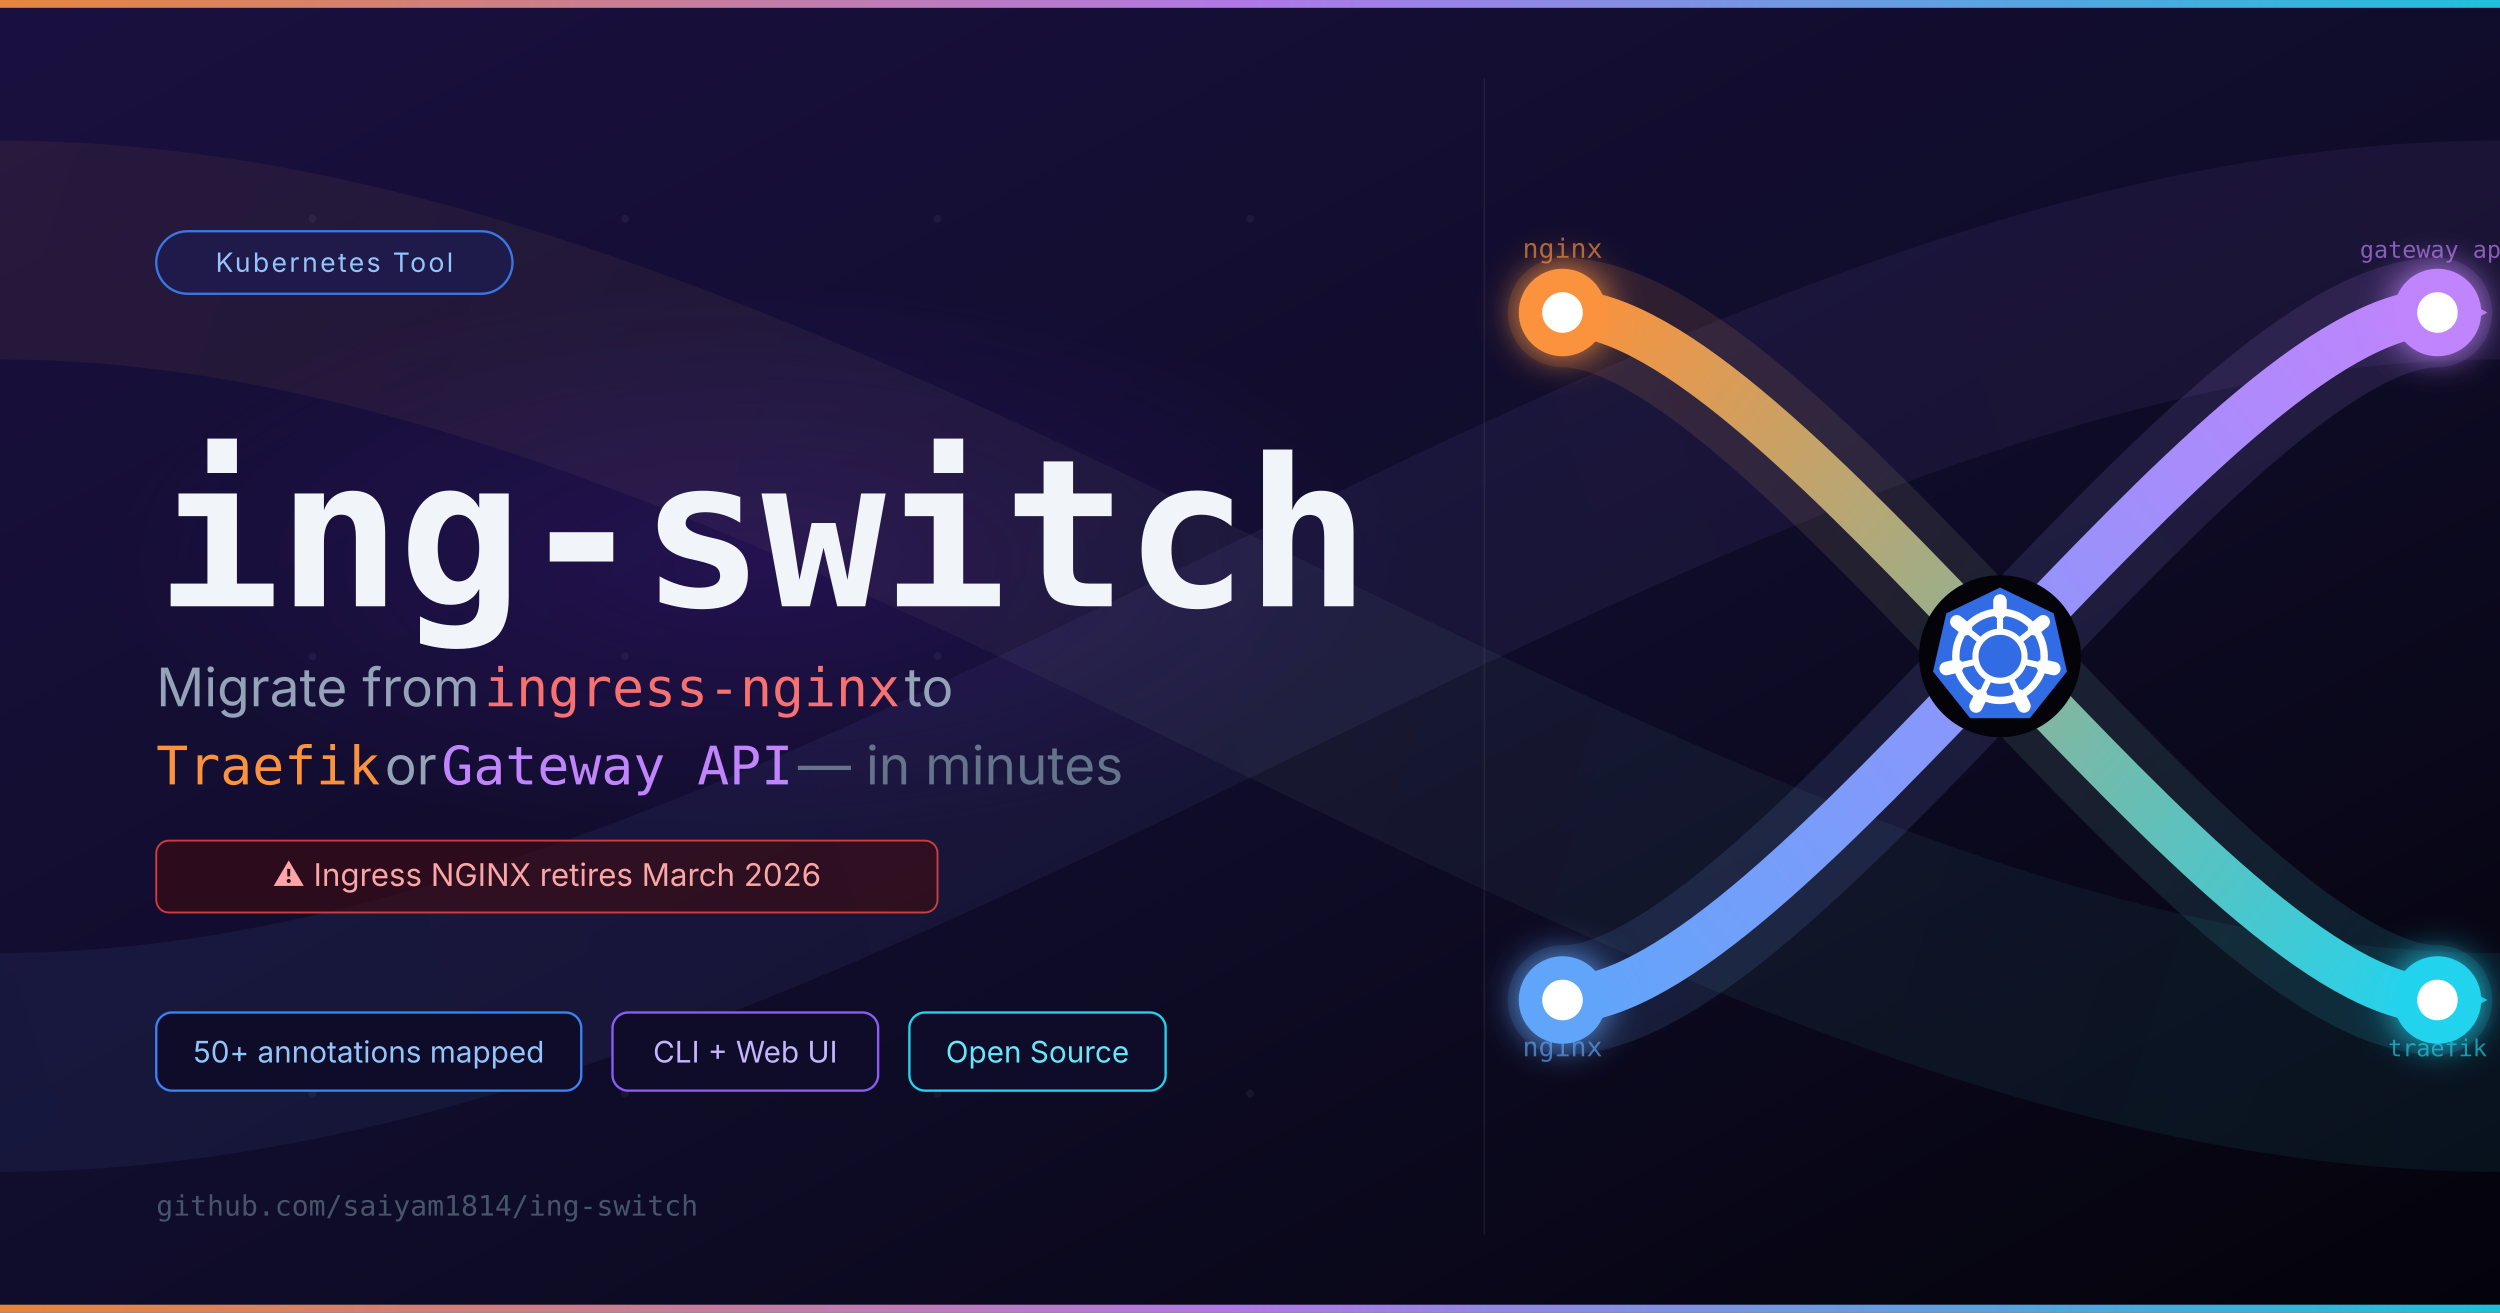
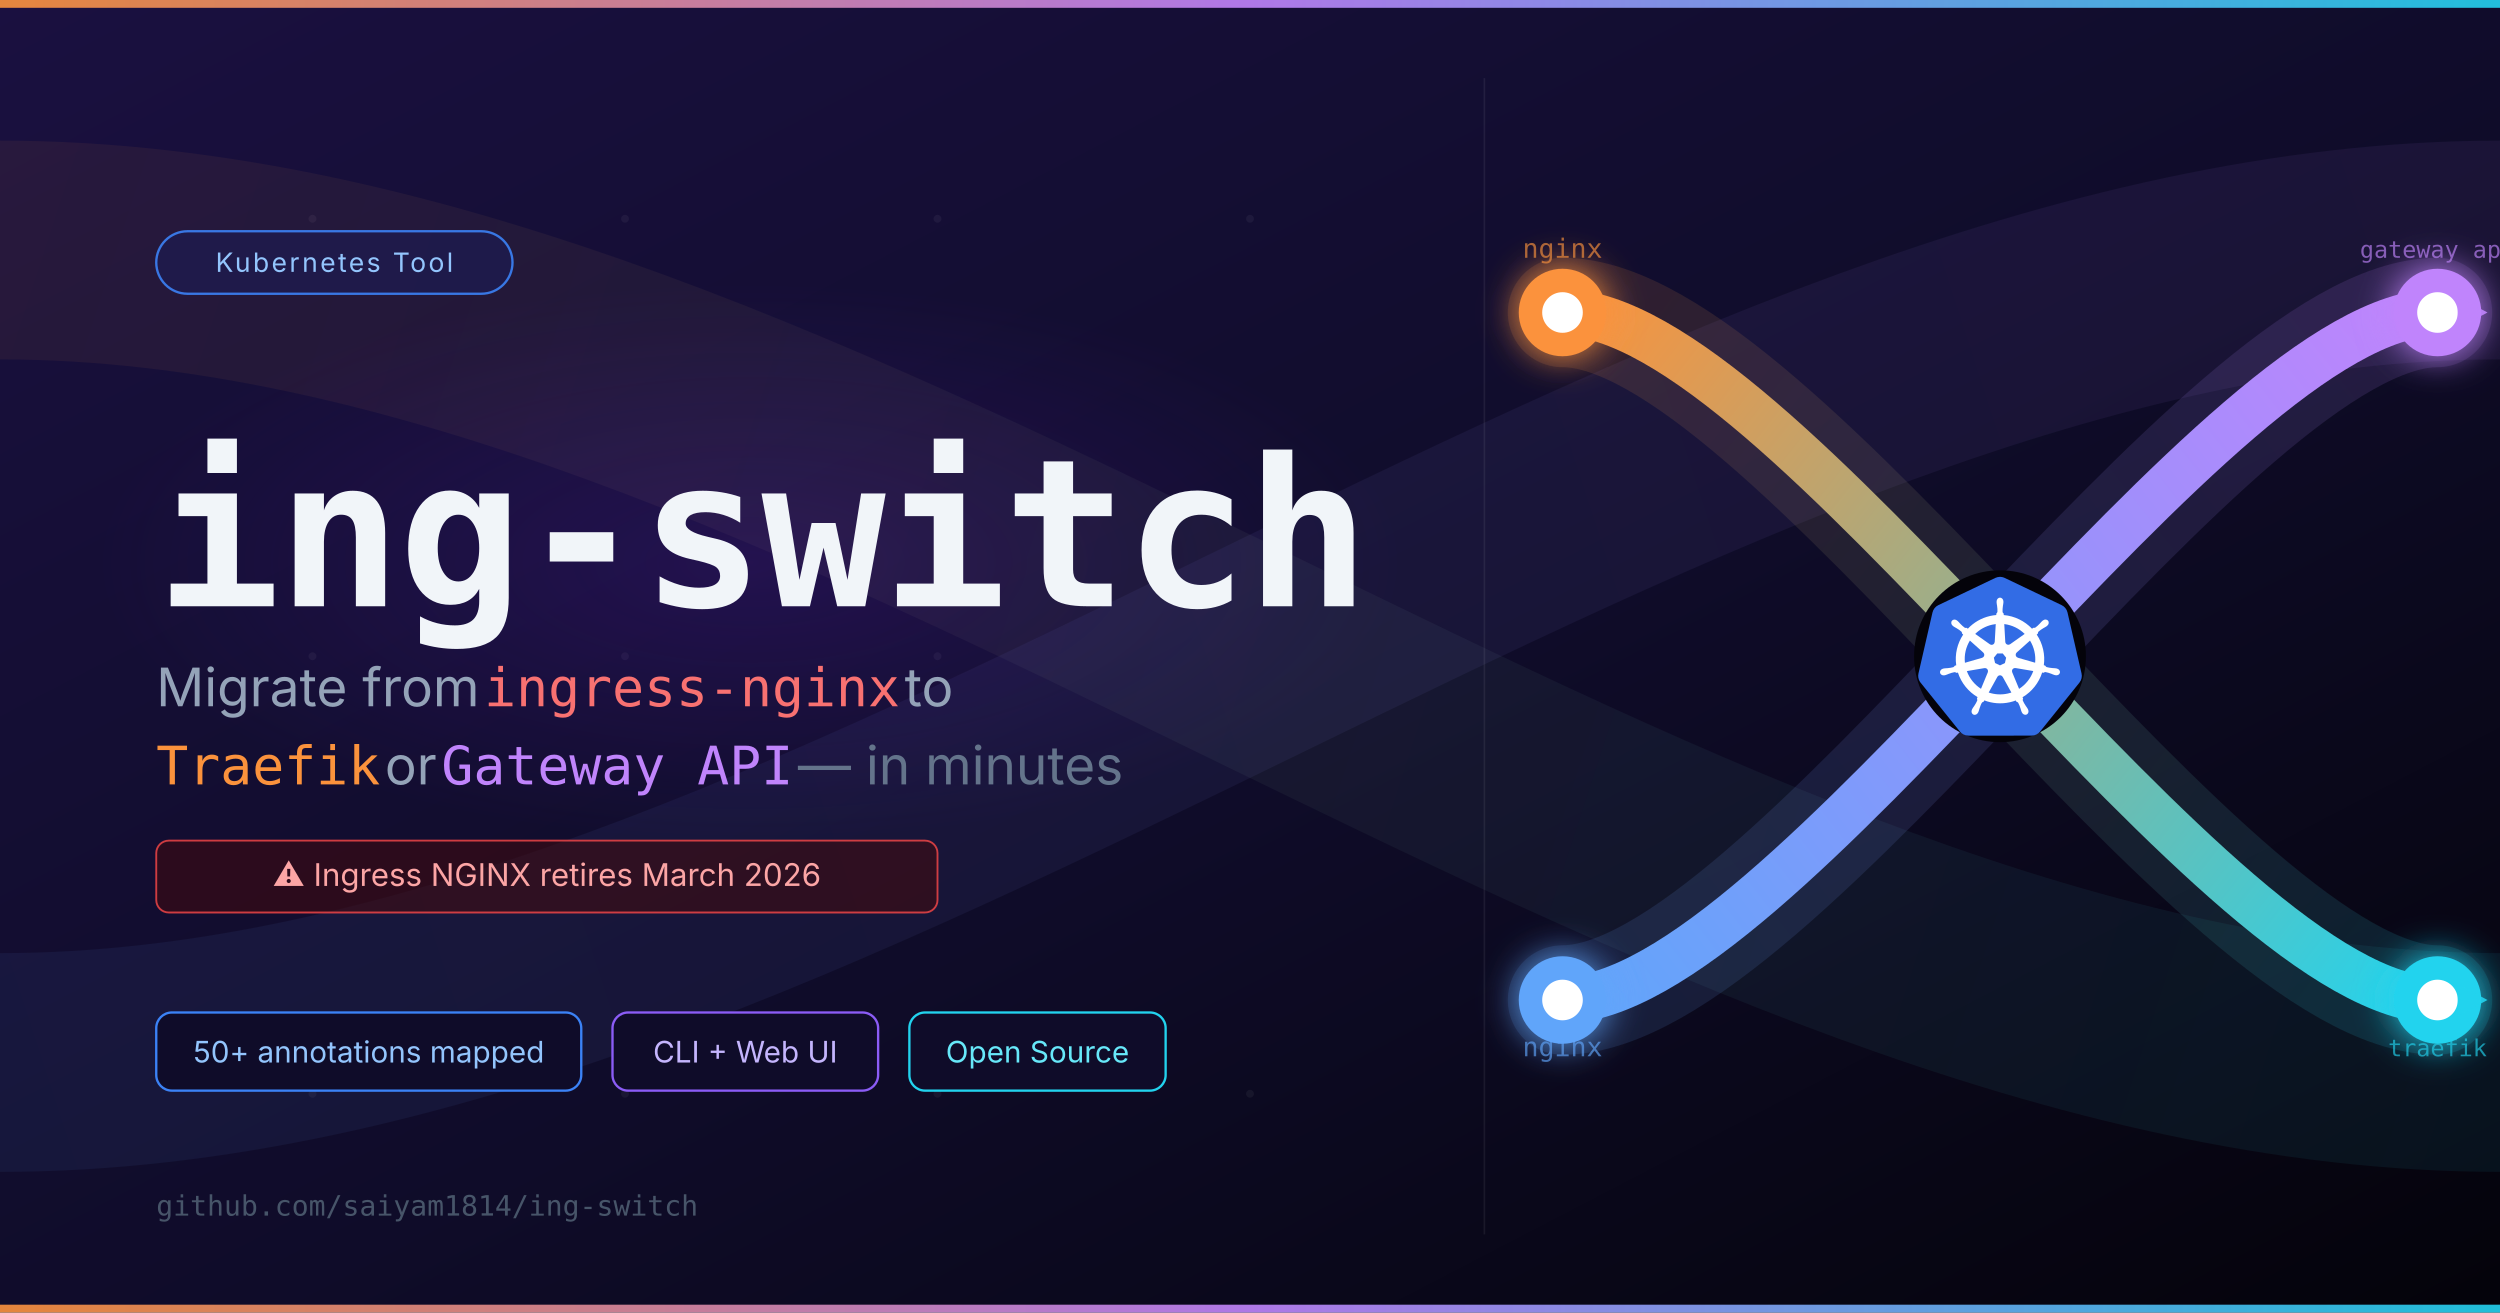
<svg xmlns="http://www.w3.org/2000/svg" viewBox="0 0 1600 840" width="1600" height="840">
  <defs>
    <linearGradient id="mainbg" x1="0" y1="0" x2="1" y2="1">
      <stop offset="0%" stop-color="#1a1040" />
      <stop offset="55%" stop-color="#0f0c29" />
      <stop offset="100%" stop-color="#04030a" />
    </linearGradient>
    <radialGradient id="titleAmb" cx="50%" cy="50%" r="50%">
      <stop offset="0%" stop-color="#6d28d9" stop-opacity="0.18" />
      <stop offset="100%" stop-color="#6d28d9" stop-opacity="0" />
    </radialGradient>
    <linearGradient id="decA" x1="0" y1="160" x2="1600" y2="680" gradientUnits="userSpaceOnUse">
      <stop offset="0%" stop-color="#fb923c" />
      <stop offset="100%" stop-color="#22d3ee" />
    </linearGradient>
    <linearGradient id="decB" x1="0" y1="680" x2="1600" y2="160" gradientUnits="userSpaceOnUse">
      <stop offset="0%" stop-color="#60a5fa" />
      <stop offset="100%" stop-color="#c084fc" />
    </linearGradient>
    <linearGradient id="iconA" x1="1000" y1="200" x2="1560" y2="640" gradientUnits="userSpaceOnUse">
      <stop offset="0%" stop-color="#fb923c" />
      <stop offset="100%" stop-color="#22d3ee" />
    </linearGradient>
    <linearGradient id="iconB" x1="1000" y1="640" x2="1560" y2="200" gradientUnits="userSpaceOnUse">
      <stop offset="0%" stop-color="#60a5fa" />
      <stop offset="100%" stop-color="#c084fc" />
    </linearGradient>
    <linearGradient id="topBar" x1="0" y1="0" x2="1" y2="0">
      <stop offset="0%" stop-color="#fb923c" />
      <stop offset="50%" stop-color="#c084fc" />
      <stop offset="100%" stop-color="#22d3ee" />
    </linearGradient>
    <filter id="nodeglow" x="-60%" y="-60%" width="220%" height="220%">
      <feGaussianBlur stdDeviation="12" result="blur" />
      <feMerge>
        <feMergeNode in="blur" />
        <feMergeNode in="SourceGraphic" />
      </feMerge>
    </filter>
    <filter id="centerglow" x="-40%" y="-40%" width="180%" height="180%">
      <feGaussianBlur stdDeviation="8" result="blur" />
      <feMerge>
        <feMergeNode in="blur" />
        <feMergeNode in="SourceGraphic" />
      </feMerge>
    </filter>
  </defs>
  <rect width="1600" height="840" fill="url(#mainbg)" />
  <g fill="#ffffff" opacity="0.05">
    <circle cx="200" cy="140" r="2.5" />
    <circle cx="400" cy="140" r="2.5" />
    <circle cx="600" cy="140" r="2.5" />
    <circle cx="800" cy="140" r="2.5" />
    <circle cx="200" cy="420" r="2.5" />
    <circle cx="400" cy="420" r="2.5" />
    <circle cx="600" cy="420" r="2.5" />
    <circle cx="200" cy="700" r="2.5" />
    <circle cx="400" cy="700" r="2.5" />
    <circle cx="600" cy="700" r="2.5" />
    <circle cx="800" cy="700" r="2.5" />
  </g>
  <path d="M 0,160 C 533,160 1067,680 1600,680" stroke="url(#decA)" stroke-width="140" fill="none" stroke-linecap="round" opacity="0.07" />
  <path d="M 0,680 C 533,680 1067,160 1600,160" stroke="url(#decB)" stroke-width="140" fill="none" stroke-linecap="round" opacity="0.07" />
  <ellipse cx="480" cy="360" rx="420" ry="180" fill="url(#titleAmb)" />
  <line x1="950" y1="50" x2="950" y2="790" stroke="#ffffff" stroke-width="1" opacity="0.07" />
  <path d="M 1000,200 C 1140,200 1420,640 1560,640" stroke="url(#iconA)" stroke-width="70" fill="none" stroke-linecap="round" opacity="0.13" />
  <path d="M 1000,200 C 1140,200 1420,640 1560,640" stroke="url(#iconA)" stroke-width="30" fill="none" stroke-linecap="round" />
  <path d="M 1000,640 C 1140,640 1420,200 1560,200" stroke="url(#iconB)" stroke-width="70" fill="none" stroke-linecap="round" opacity="0.13" />
  <path d="M 1000,640 C 1140,640 1420,200 1560,200" stroke="url(#iconB)" stroke-width="30" fill="none" stroke-linecap="round" />
  <circle cx="1000" cy="200" r="28" fill="#fb923c" filter="url(#nodeglow)" />
  <circle cx="1000" cy="200" r="13" fill="#fff" />
  <circle cx="1000" cy="640" r="28" fill="#60a5fa" filter="url(#nodeglow)" />
  <circle cx="1000" cy="640" r="13" fill="#fff" />
  <circle cx="1560" cy="640" r="28" fill="#22d3ee" filter="url(#nodeglow)" />
  <circle cx="1560" cy="640" r="13" fill="#fff" />
  <circle cx="1560" cy="200" r="28" fill="#c084fc" filter="url(#nodeglow)" />
  <circle cx="1560" cy="200" r="13" fill="#fff" />
  <polygon points="1592,200 1573,190 1573,210" fill="#c084fc" opacity="0.9" />
  <polygon points="1592,640 1573,630 1573,650" fill="#22d3ee" opacity="0.9" />
  <text x="1000" y="165" text-anchor="middle" font-family="ui-monospace, monospace" font-size="17" fill="#fb923c" opacity="0.65">nginx</text>
  <text x="1000" y="676" text-anchor="middle" font-family="ui-monospace, monospace" font-size="17" fill="#60a5fa" opacity="0.65">nginx</text>
  <text x="1560" y="676" text-anchor="middle" font-family="ui-monospace, monospace" font-size="15" fill="#22d3ee" opacity="0.65">traefik</text>
  <text x="1560" y="165" text-anchor="middle" font-family="ui-monospace, monospace" font-size="15" fill="#c084fc" opacity="0.65">gateway api</text>
-   <g transform="translate(1280, 420) scale(1.571)">
-     <circle r="33" fill="#04030a" />
-     <polygon points="0,-28 21.89,-17.46 27.29,6.23 12.15,25.23 -12.15,25.23 -27.29,6.23 -21.89,-17.46" fill="#326CE5" />
-     <circle r="18" fill="none" stroke="white" stroke-width="3" />
-     <circle r="10" fill="none" stroke="white" stroke-width="2.5" />
-     <line x1="0" y1="-10" x2="0" y2="-18" stroke="white" stroke-width="2.5" />
-     <line x1="7.82" y1="-6.24" x2="14.07" y2="-11.22" stroke="white" stroke-width="2.5" />
-     <line x1="9.75" y1="2.23" x2="17.55" y2="4.01" stroke="white" stroke-width="2.5" />
-     <line x1="4.34" y1="9.01" x2="7.81" y2="16.22" stroke="white" stroke-width="2.5" />
-     <line x1="-4.34" y1="9.01" x2="-7.81" y2="16.22" stroke="white" stroke-width="2.5" />
-     <line x1="-9.75" y1="2.23" x2="-17.55" y2="4.01" stroke="white" stroke-width="2.5" />
-     <line x1="-7.82" y1="-6.24" x2="-14.07" y2="-11.22" stroke="white" stroke-width="2.5" />
-     <line x1="0" y1="-18" x2="0" y2="-22.5" stroke="white" stroke-width="5.5" stroke-linecap="round" />
-     <line x1="14.07" y1="-11.22" x2="17.59" y2="-14.03" stroke="white" stroke-width="5.5" stroke-linecap="round" />
-     <line x1="17.55" y1="4.01" x2="21.93" y2="5.01" stroke="white" stroke-width="5.5" stroke-linecap="round" />
-     <line x1="7.81" y1="16.22" x2="9.76" y2="20.27" stroke="white" stroke-width="5.5" stroke-linecap="round" />
-     <line x1="-7.81" y1="16.22" x2="-9.76" y2="20.27" stroke="white" stroke-width="5.5" stroke-linecap="round" />
-     <line x1="-17.55" y1="4.01" x2="-21.93" y2="5.01" stroke="white" stroke-width="5.5" stroke-linecap="round" />
-     <line x1="-14.07" y1="-11.22" x2="-17.59" y2="-14.03" stroke="white" stroke-width="5.5" stroke-linecap="round" />
-     <circle r="3.5" fill="#326CE5" />
+   <circle cx="1280" cy="420" r="55" fill="#04030a" />
+   <g transform="translate(1280, 420) scale(0.149) translate(-367.73, -525.7)">
+     <path fill="#326ce5" d="m 365.312,184.812 a 46.725,46.342 0 0 0 -17.906,4.531 l -244.344,116.75 a 46.725,46.342 0 0 0 -25.281,31.438 L 17.5,599.781 A 46.725,46.342 0 0 0 23.844,635.312 46.725,46.342 0 0 0 26.5,639 l 169.125,210.281 a 46.725,46.342 0 0 0 36.531,17.438 L 503.375,866.656 A 46.725,46.342 0 0 0 539.906,849.25 L 708.969,638.938 A 46.725,46.342 0 0 0 718,599.719 l -60.375,-262.25 a 46.725,46.342 0 0 0 -25.281,-31.438 l -244.375,-116.688 A 46.725,46.342 0 0 0 365.312,184.812 z" />
+     <path fill="#ffffff" d="m 367.734,274.06 c -8.077,8.2e-4 -14.626,7.276 -14.625,16.25 1e-5,0.138 0.028,0.269 0.031,0.406 -0.012,1.219 -0.071,2.688 -0.031,3.75 0.193,5.176 1.321,9.137 2,13.906 1.23,10.207 2.261,18.667 1.625,26.531 -0.619,2.965 -2.803,5.677 -4.75,7.562 l -0.344,6.188 c -8.777,0.727 -17.612,2.059 -26.438,4.062 -37.975,8.622 -70.67,28.183 -95.562,54.594 -1.615,-1.102 -4.441,-3.129 -5.281,-3.75 -2.611,0.353 -5.25,1.158 -8.688,-0.844 -6.545,-4.406 -12.506,-10.487 -19.719,-17.812 -3.305,-3.504 -5.698,-6.841 -9.625,-10.219 -0.892,-0.767 -2.253,-1.805 -3.25,-2.594 -3.07,-2.448 -6.691,-3.724 -10.188,-3.844 -4.496,-0.154 -8.824,1.604 -11.656,5.156 -5.035,6.315 -3.423,15.968 3.594,21.562 0.071,0.057 0.147,0.101 0.219,0.156 0.964,0.782 2.145,1.783 3.031,2.438 4.167,3.077 7.973,4.651 12.125,7.094 8.747,5.402 15.998,9.881 21.75,15.281 2.246,2.394 2.639,6.613 2.938,8.438 l 4.688,4.188 c -25.093,37.764 -36.707,84.409 -29.844,131.938 l -6.125,1.781 c -1.614,2.085 -3.895,5.365 -6.281,6.344 -7.525,2.37 -15.994,3.241 -26.219,4.312 -4.8,0.399 -8.942,0.161 -14.031,1.125 -1.12,0.212 -2.681,0.619 -3.906,0.906 -0.043,0.009 -0.082,0.022 -0.125,0.031 -0.067,0.015 -0.155,0.048 -0.219,0.062 -8.62,2.083 -14.158,10.006 -12.375,17.812 1.783,7.808 10.203,12.557 18.875,10.688 0.063,-0.014 0.153,-0.017 0.219,-0.031 0.098,-0.022 0.184,-0.07 0.281,-0.094 1.209,-0.265 2.724,-0.561 3.781,-0.844 5.003,-1.34 8.627,-3.308 13.125,-5.031 9.677,-3.471 17.692,-6.37 25.5,-7.5 3.261,-0.255 6.697,2.012 8.406,2.969 l 6.375,-1.094 c 14.67,45.483 45.414,82.245 84.344,105.312 l -2.656,6.375 c 0.957,2.475 2.013,5.825 1.3,8.269 -2.839,7.361 -7.701,15.131 -13.238,23.793 -2.681,4.002 -5.425,7.108 -7.844,11.688 -0.579,1.096 -1.316,2.779 -1.875,3.938 -3.759,8.042 -1.002,17.305 6.219,20.781 7.266,3.498 16.284,-0.191 20.188,-8.25 0.006,-0.011 0.026,-0.02 0.031,-0.031 0.004,-0.009 -0.004,-0.022 0,-0.031 0.556,-1.143 1.344,-2.644 1.812,-3.719 2.072,-4.747 2.762,-8.815 4.219,-13.406 3.87,-9.72 5.996,-19.919 11.323,-26.274 1.459,-1.74 3.837,-2.409 6.302,-3.07 l 3.312,-6 c 33.938,13.027 71.927,16.522 109.875,7.906 8.657,-1.966 17.014,-4.509 25.094,-7.562 0.931,1.651 2.661,4.826 3.125,5.625 2.506,0.815 5.24,1.236 7.469,4.531 3.985,6.809 6.711,14.864 10.031,24.594 1.457,4.591 2.178,8.659 4.25,13.406 0.472,1.082 1.256,2.605 1.812,3.75 3.895,8.085 12.942,11.787 20.219,8.281 7.22,-3.478 9.98,-12.74 6.219,-20.781 -0.559,-1.158 -1.327,-2.842 -1.906,-3.938 -2.419,-4.58 -5.163,-7.654 -7.844,-11.656 -5.537,-8.662 -10.13,-15.858 -12.969,-23.219 -1.187,-3.797 0.2,-6.158 1.125,-8.625 -0.554,-0.635 -1.739,-4.22 -2.438,-5.906 40.457,-23.888 70.299,-62.021 84.312,-106.062 1.892,0.297 5.182,0.879 6.25,1.094 2.2,-1.451 4.222,-3.344 8.188,-3.031 7.808,1.129 15.823,4.03 25.5,7.5 4.498,1.723 8.122,3.723 13.125,5.062 1.057,0.283 2.572,0.547 3.781,0.812 0.097,0.024 0.183,0.071 0.281,0.094 0.065,0.015 0.156,0.017 0.219,0.031 8.672,1.867 17.094,-2.879 18.875,-10.688 1.781,-7.807 -3.754,-15.732 -12.375,-17.812 -1.254,-0.285 -3.032,-0.769 -4.25,-1 -5.089,-0.964 -9.231,-0.726 -14.031,-1.125 -10.225,-1.071 -18.694,-1.943 -26.219,-4.312 -3.068,-1.19 -5.251,-4.841 -6.313,-6.344 l -5.906,-1.719 c 3.062,-22.154 2.237,-45.211 -3.062,-68.281 -5.348,-23.285 -14.8,-44.581 -27.406,-63.344 1.515,-1.377 4.376,-3.911 5.188,-4.656 0.237,-2.624 0.033,-5.376 2.75,-8.281 5.751,-5.401 13.003,-9.879 21.75,-15.281 4.152,-2.443 7.99,-4.017 12.156,-7.094 0.942,-0.696 2.229,-1.798 3.219,-2.594 7.015,-5.596 8.631,-15.248 3.594,-21.562 -5.037,-6.314 -14.797,-6.909 -21.812,-1.312 -0.999,0.791 -2.354,1.823 -3.25,2.594 -3.926,3.378 -6.351,6.714 -9.656,10.219 -7.212,7.326 -13.174,13.438 -19.719,17.844 -2.836,1.651 -6.99,1.08 -8.875,0.969 l -5.562,3.969 c -31.719,-33.261 -74.905,-54.525 -121.406,-58.656 -0.13,-1.949 -0.3,-5.471 -0.344,-6.531 -1.904,-1.822 -4.203,-3.377 -4.781,-7.312 -0.636,-7.864 0.426,-16.325 1.656,-26.531 0.679,-4.769 1.807,-8.73 2,-13.906 0.044,-1.177 -0.026,-2.884 -0.031,-4.156 -9.6e-4,-8.974 -6.548,-16.251 -14.625,-16.25 z m -18.312,113.438 -4.344,76.719 -0.312,0.156 c -0.291,6.863 -5.94,12.344 -12.875,12.344 -2.841,0 -5.463,-0.912 -7.594,-2.469 l -0.125,0.062 -62.906,-44.594 c 19.334,-19.011 44.063,-33.06 72.562,-39.531 5.206,-1.182 10.41,-2.059 15.594,-2.688 z m 36.656,0 c 33.273,4.092 64.045,19.159 87.625,42.25 l -62.5,44.312 -0.219,-0.094 c -5.547,4.052 -13.363,3.046 -17.688,-2.375 -1.771,-2.221 -2.701,-4.832 -2.812,-7.469 l -0.062,-0.031 z m -147.625,70.875 57.438,51.375 -0.062,0.312 c 5.184,4.507 5.949,12.328 1.625,17.75 -1.771,2.221 -4.142,3.711 -6.688,4.406 l -0.062,0.25 -73.625,21.25 c -3.747,-34.265 4.329,-67.574 21.375,-95.344 z m 258.156,0.031 c 8.534,13.833 14.997,29.282 18.844,46.031 3.801,16.548 4.755,33.067 3.188,49.031 l -74,-21.312 -0.062,-0.312 c -6.627,-1.811 -10.699,-8.552 -9.156,-15.312 0.632,-2.77 2.102,-5.113 4.094,-6.844 l -0.031,-0.156 57.125,-51.125 z m -140.656,55.312 23.531,0 14.625,18.281 -5.25,22.812 -21.125,10.156 -21.188,-10.188 -5.25,-22.812 z m 75.438,62.562 c 1,-0.051 1.996,0.04 2.969,0.219 l 0.125,-0.156 76.156,12.875 c -11.146,31.313 -32.473,58.44 -60.969,76.594 l -29.562,-71.406 0.094,-0.125 c -2.716,-6.31 0.002,-13.71 6.25,-16.719 1.6,-0.77 3.271,-1.197 4.938,-1.281 z m -127.906,0.312 c 5.812,0.082 11.025,4.115 12.375,10.031 0.632,2.77 0.325,5.514 -0.719,7.938 l 0.219,0.281 -29.25,70.688 c -27.347,-17.549 -49.129,-43.824 -60.781,-76.062 l 75.5,-12.812 0.125,0.156 c 0.845,-0.155 1.701,-0.23 2.531,-0.219 z m 63.781,30.969 c 2.024,-0.074 4.079,0.341 6.031,1.281 2.56,1.233 4.537,3.173 5.781,5.5 l 0.281,0 37.219,67.25 c -4.83,1.619 -9.796,3.003 -14.875,4.156 -28.465,6.463 -56.839,4.505 -82.531,-4.25 l 37.125,-67.125 0.062,0 c 2.228,-4.164 6.452,-6.649 10.906,-6.812 z" />
  </g>
  <rect x="100" y="148" width="228" height="40" rx="20" fill="#1e1b4b" stroke="#3b82f6" stroke-width="1.5" opacity="0.9" />
  <text x="214" y="174" text-anchor="middle" font-family="-apple-system, BlinkMacSystemFont, 'Segoe UI', sans-serif" font-size="17" fill="#93c5fd" letter-spacing="1.5">Kubernetes Tool</text>
  <text x="100" y="388" font-family="ui-monospace, SFMono-Regular, 'SF Mono', Menlo, Consolas, monospace" font-size="132" font-weight="700" fill="#f1f5f9" letter-spacing="-2">ing-switch</text>
  <text x="100" y="452">
    <tspan font-family="-apple-system, BlinkMacSystemFont, 'Segoe UI', sans-serif" font-size="34" fill="#94a3b8">Migrate from </tspan>
    <tspan font-family="ui-monospace, SFMono-Regular, monospace" font-size="34" fill="#f87171">ingress-nginx</tspan>
    <tspan font-family="-apple-system, BlinkMacSystemFont, 'Segoe UI', sans-serif" font-size="34" fill="#94a3b8"> to</tspan>
  </text>
  <text x="100" y="502">
    <tspan font-family="ui-monospace, SFMono-Regular, monospace" font-size="34" fill="#fb923c">Traefik</tspan>
    <tspan font-family="-apple-system, BlinkMacSystemFont, 'Segoe UI', sans-serif" font-size="34" fill="#94a3b8"> or </tspan>
    <tspan font-family="ui-monospace, SFMono-Regular, monospace" font-size="34" fill="#c084fc">Gateway API</tspan>
    <tspan font-family="-apple-system, BlinkMacSystemFont, 'Segoe UI', sans-serif" font-size="34" fill="#64748b"> — in minutes</tspan>
  </text>
  <rect x="100" y="538" width="500" height="46" rx="8" fill="#450a0a" fill-opacity="0.6" stroke="#ef4444" stroke-width="1.2" opacity="0.85" />
  <text x="350" y="567" text-anchor="middle" font-family="-apple-system, BlinkMacSystemFont, 'Segoe UI', sans-serif" font-size="20" fill="#fca5a5">
    ⚠  Ingress NGINX retires March 2026
  </text>
  <rect x="100" y="648" width="272" height="50" rx="10" fill="#0f0c29" stroke="#3b82f6" stroke-width="1.5" />
  <text x="236" y="680" text-anchor="middle" font-family="-apple-system, BlinkMacSystemFont, 'Segoe UI', sans-serif" font-size="19" fill="#93c5fd">50+ annotations mapped</text>
  <rect x="392" y="648" width="170" height="50" rx="10" fill="#0f0c29" stroke="#8b5cf6" stroke-width="1.5" />
  <text x="477" y="680" text-anchor="middle" font-family="-apple-system, BlinkMacSystemFont, 'Segoe UI', sans-serif" font-size="19" fill="#c4b5fd">CLI + Web UI</text>
  <rect x="582" y="648" width="164" height="50" rx="10" fill="#0f0c29" stroke="#22d3ee" stroke-width="1.5" />
  <text x="664" y="680" text-anchor="middle" font-family="-apple-system, BlinkMacSystemFont, 'Segoe UI', sans-serif" font-size="19" fill="#67e8f9">Open Source</text>
  <text x="100" y="778" font-family="ui-monospace, SFMono-Regular, 'SF Mono', Menlo, monospace" font-size="18" fill="#475569">github.com/saiyam1814/ing-switch</text>
  <rect x="0" y="0" width="1600" height="5" fill="url(#topBar)" opacity="0.9" />
  <rect x="0" y="835" width="1600" height="5" fill="url(#topBar)" opacity="0.9" />
</svg>
